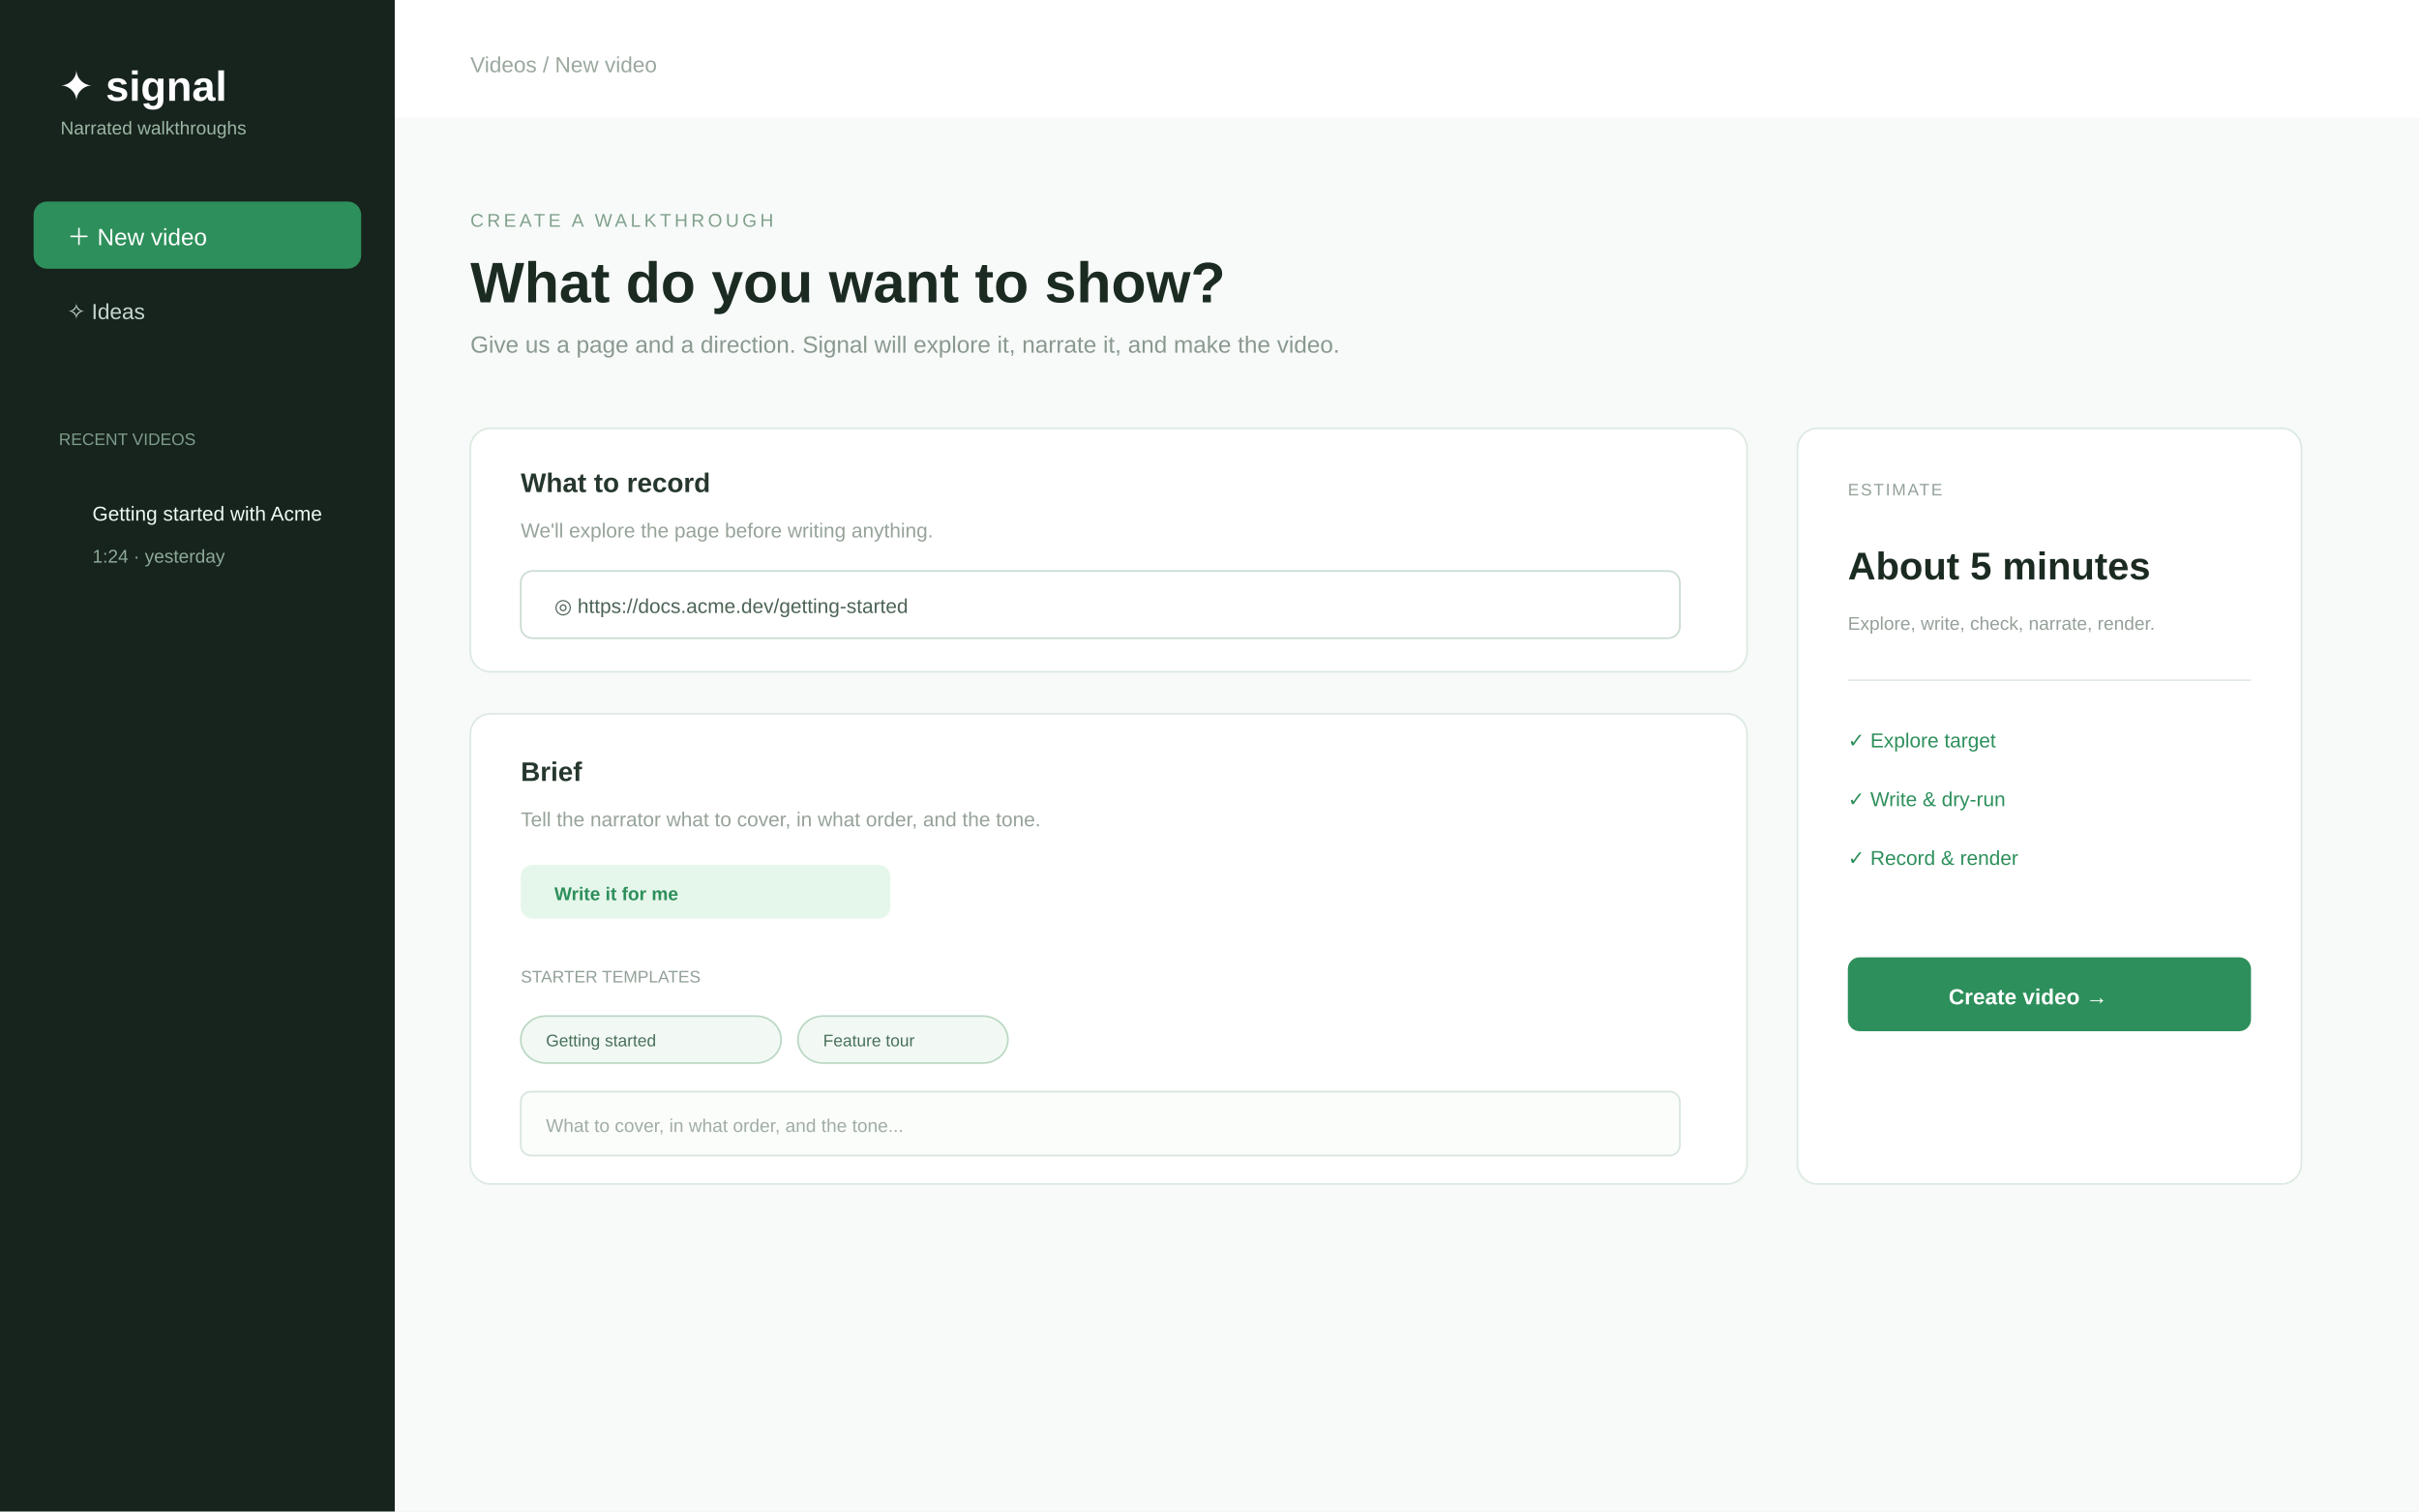
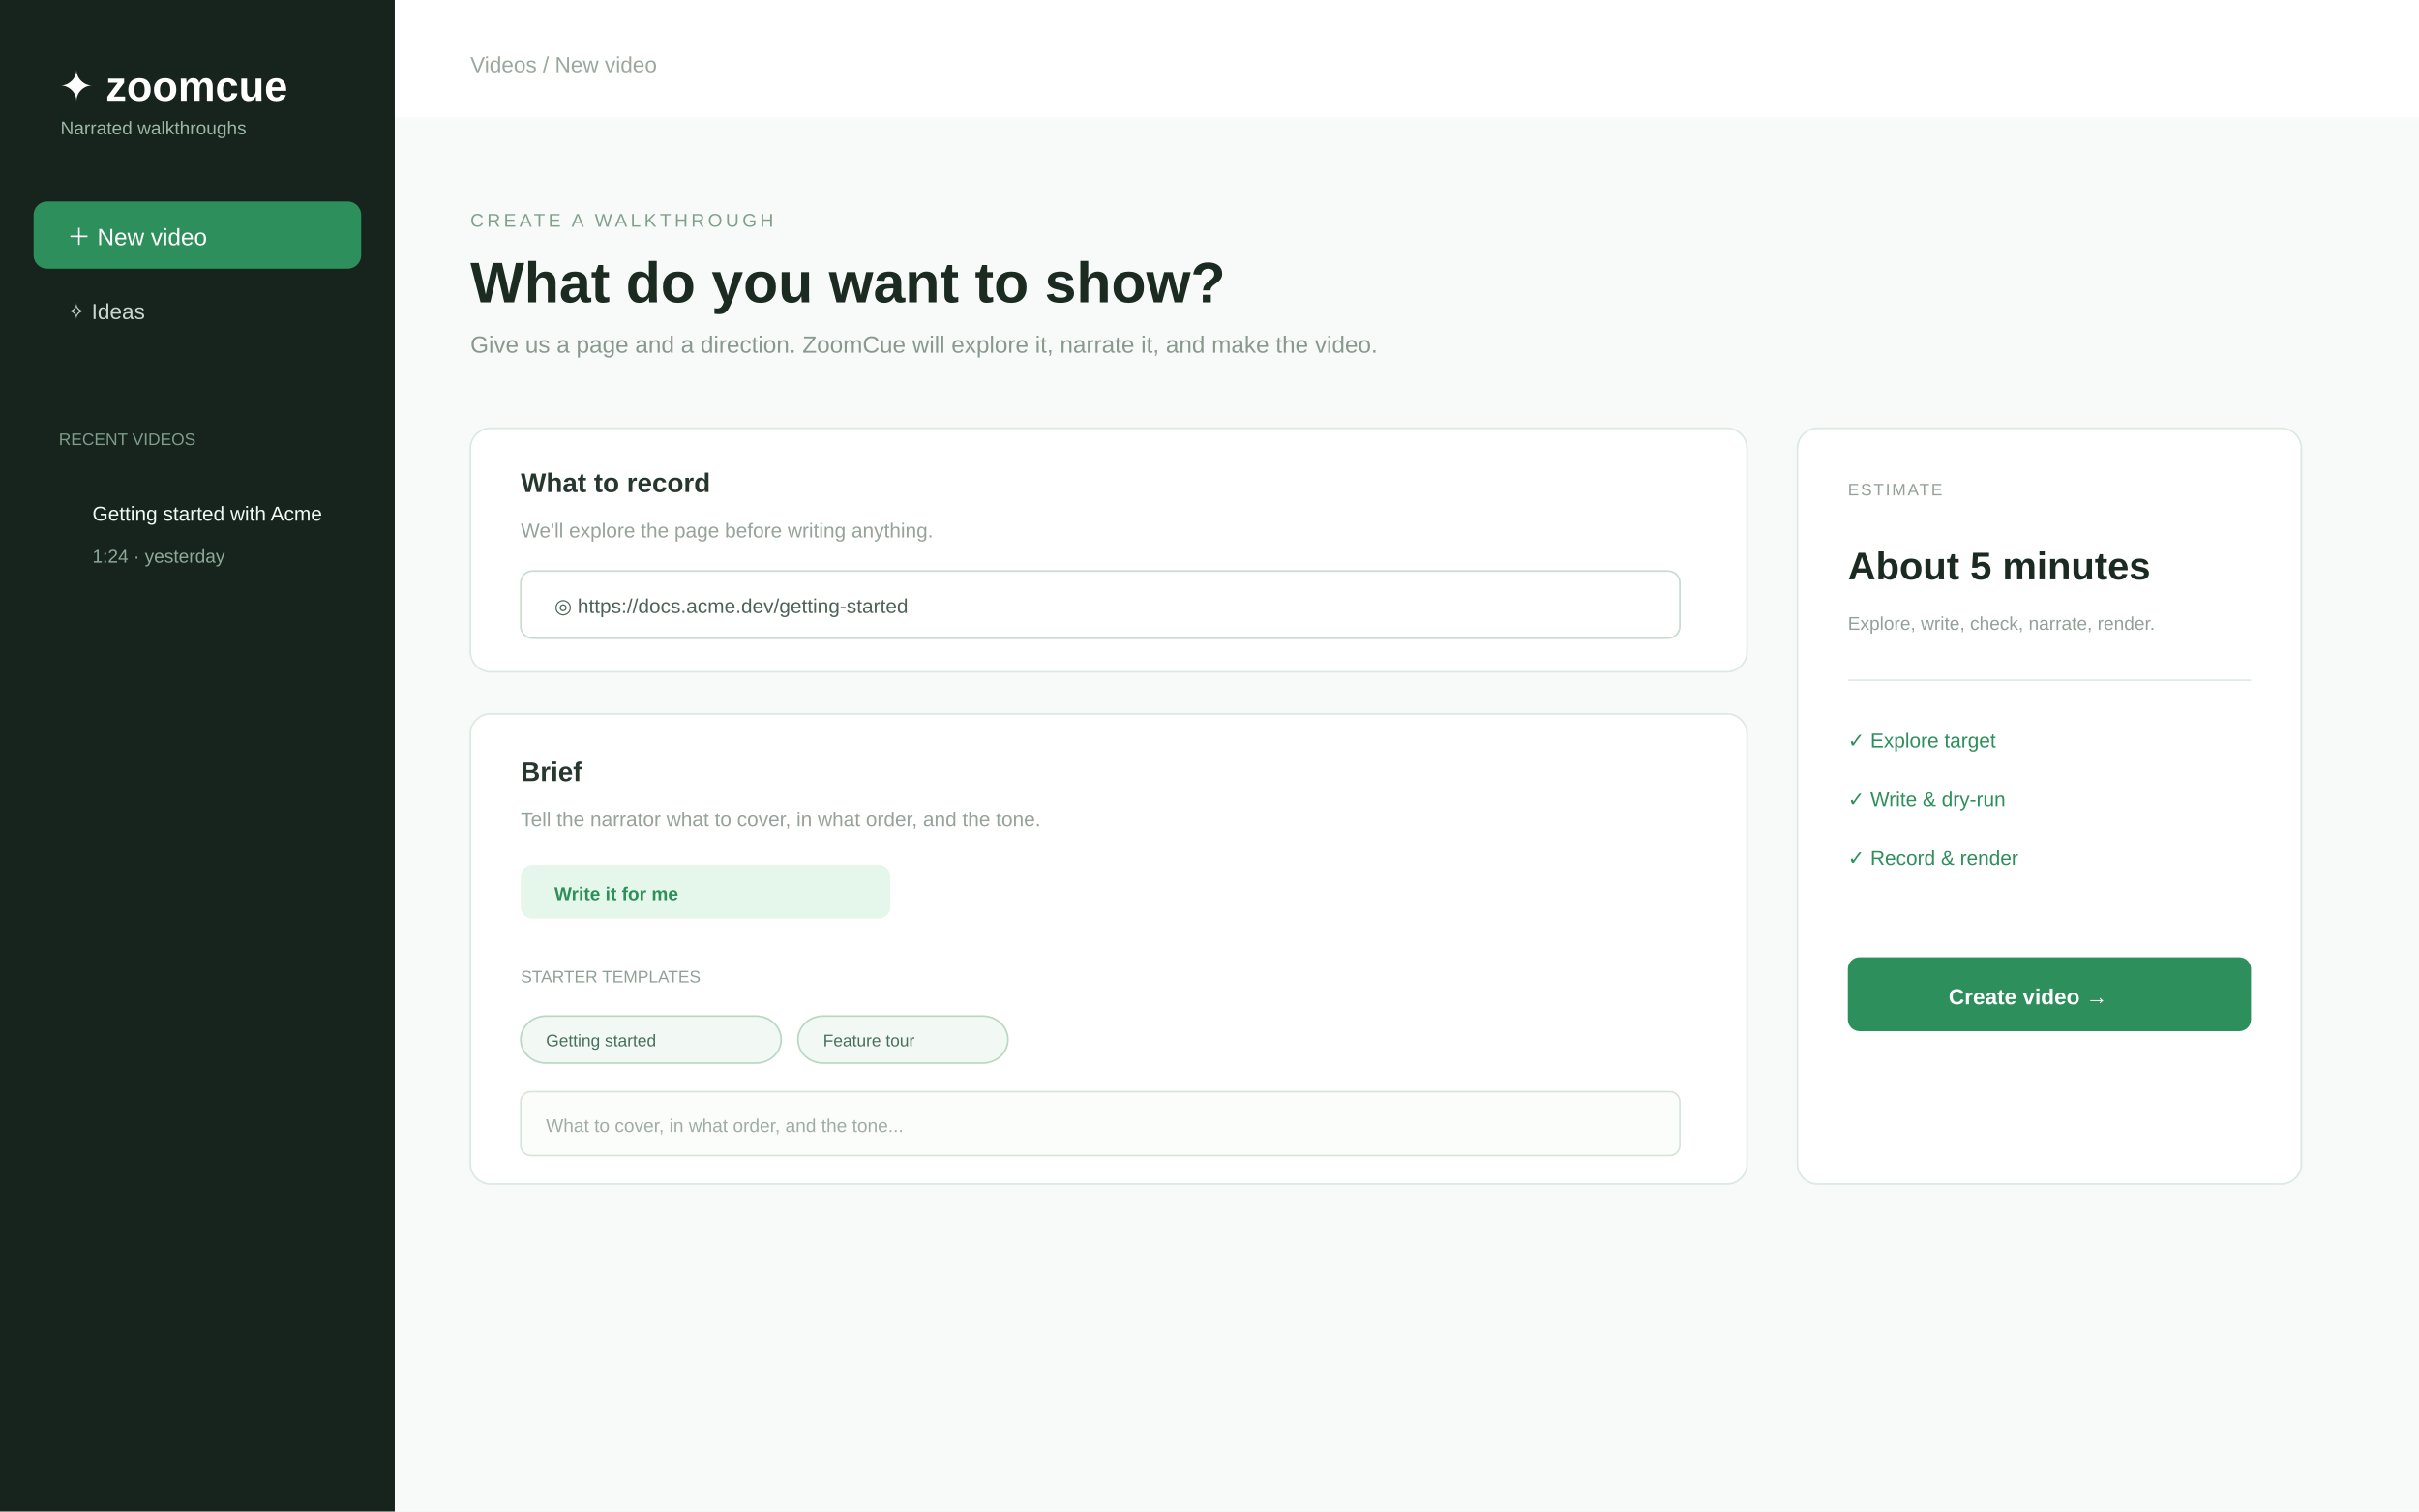
<svg xmlns="http://www.w3.org/2000/svg" width="1440" height="900" viewBox="0 0 1440 900">
  <defs>
    <linearGradient id="g" x1="0" x2="1">
      <stop stop-color="#dff5e8" />
      <stop offset="1" stop-color="#effaf3" />
    </linearGradient>
  </defs>
  <rect width="1440" height="900" fill="#f7faf8" />
  <rect width="235" height="900" fill="#17231d" />
-   <text x="35" y="60" fill="#fff" font-size="25" font-family="Arial" font-weight="bold">✦ signal</text>
+   <text x="35" y="60" fill="#fff" font-size="25" font-family="Arial" font-weight="bold">✦ zoomcue</text>
  <text x="36" y="80" fill="#9cb7a5" font-size="11" font-family="Arial">Narrated walkthroughs</text>
  <rect x="20" y="120" width="195" height="40" rx="8" fill="#2d8f5b" />
  <text x="40" y="146" fill="#fff" font-size="14" font-family="Arial">＋ New video</text>
  <text x="40" y="190" fill="#c6d7cd" font-size="13" font-family="Arial">✧ Ideas</text>
  <text x="35" y="265" fill="#7e9d8a" font-size="10" font-family="Arial">RECENT VIDEOS</text>
  <text x="55" y="310" fill="#effaf3" font-size="12" font-family="Arial">Getting started with Acme</text>
  <text x="55" y="335" fill="#8daa99" font-size="11" font-family="Arial">1:24 · yesterday</text>
  <rect x="235" width="1205" height="70" fill="#fff" />
  <text x="280" y="43" fill="#9aa89e" font-size="13" font-family="Arial">Videos / New video</text>
  <text x="280" y="135" fill="#80a08b" font-size="11" font-family="Arial" letter-spacing="2">CREATE A WALKTHROUGH</text>
  <text x="280" y="180" fill="#1b2b22" font-size="34" font-family="Arial" font-weight="bold">What do you want to show?</text>
-   <text x="280" y="210" fill="#8a9990" font-size="14" font-family="Arial">Give us a page and a direction. Signal will explore it, narrate it, and make the video.</text>
+   <text x="280" y="210" fill="#8a9990" font-size="14" font-family="Arial">Give us a page and a direction. ZoomCue will explore it, narrate it, and make the video.</text>
  <rect x="280" y="255" width="760" height="145" rx="12" fill="#fff" stroke="#dce9e0" />
  <text x="310" y="293" fill="#26372d" font-size="16" font-family="Arial" font-weight="bold">What to record</text>
  <text x="310" y="320" fill="#96a399" font-size="12" font-family="Arial">We'll explore the page before writing anything.</text>
  <rect x="310" y="340" width="690" height="40" rx="7" fill="#fff" stroke="#cadbd0" />
  <text x="330" y="365" fill="#4c6355" font-size="12" font-family="Arial">◎  https://docs.acme.dev/getting-started</text>
  <rect x="280" y="425" width="760" height="280" rx="12" fill="#fff" stroke="#dce9e0" />
  <text x="310" y="465" fill="#26372d" font-size="16" font-family="Arial" font-weight="bold">Brief</text>
  <text x="310" y="492" fill="#96a399" font-size="12" font-family="Arial">Tell the narrator what to cover, in what order, and the tone.</text>
  <rect x="310" y="515" width="220" height="32" rx="7" fill="#e5f6ea" />
  <text x="330" y="536" fill="#2d8f5b" font-size="11" font-family="Arial" font-weight="bold">Write it for me</text>
  <text x="310" y="585" fill="#91a096" font-size="10" font-family="Arial">STARTER TEMPLATES</text>
  <rect x="310" y="605" width="155" height="28" rx="15" fill="#f2f8f4" stroke="#b9d8c3" />
  <text x="325" y="623" fill="#47705a" font-size="10" font-family="Arial">Getting started</text>
  <rect x="475" y="605" width="125" height="28" rx="15" fill="#f2f8f4" stroke="#b9d8c3" />
  <text x="490" y="623" fill="#47705a" font-size="10" font-family="Arial">Feature tour</text>
  <rect x="310" y="650" width="690" height="38" rx="6" fill="#fbfdfb" stroke="#d7e5db" />
  <text x="325" y="674" fill="#a0ada5" font-size="11" font-family="Arial">What to cover, in what order, and the tone...</text>
  <rect x="1070" y="255" width="300" height="450" rx="12" fill="#fff" stroke="#dce9e0" />
  <text x="1100" y="295" fill="#93a198" font-size="10" font-family="Arial" letter-spacing="1">ESTIMATE</text>
  <text x="1100" y="345" fill="#1b2b22" font-size="23" font-family="Arial" font-weight="bold">About 5 minutes</text>
  <text x="1100" y="375" fill="#94a098" font-size="11" font-family="Arial">Explore, write, check, narrate, render.</text>
  <line x1="1100" y1="405" x2="1340" y2="405" stroke="#e1ebe4" />
  <text x="1100" y="445" fill="#2d8f5b" font-size="12" font-family="Arial">✓  Explore target</text>
  <text x="1100" y="480" fill="#2d8f5b" font-size="12" font-family="Arial">✓  Write &amp; dry-run</text>
  <text x="1100" y="515" fill="#2d8f5b" font-size="12" font-family="Arial">✓  Record &amp; render</text>
  <rect x="1100" y="570" width="240" height="44" rx="7" fill="#2d8f5b" />
  <text x="1160" y="598" fill="#fff" font-size="13" font-family="Arial" font-weight="bold">Create video →</text>
</svg>
